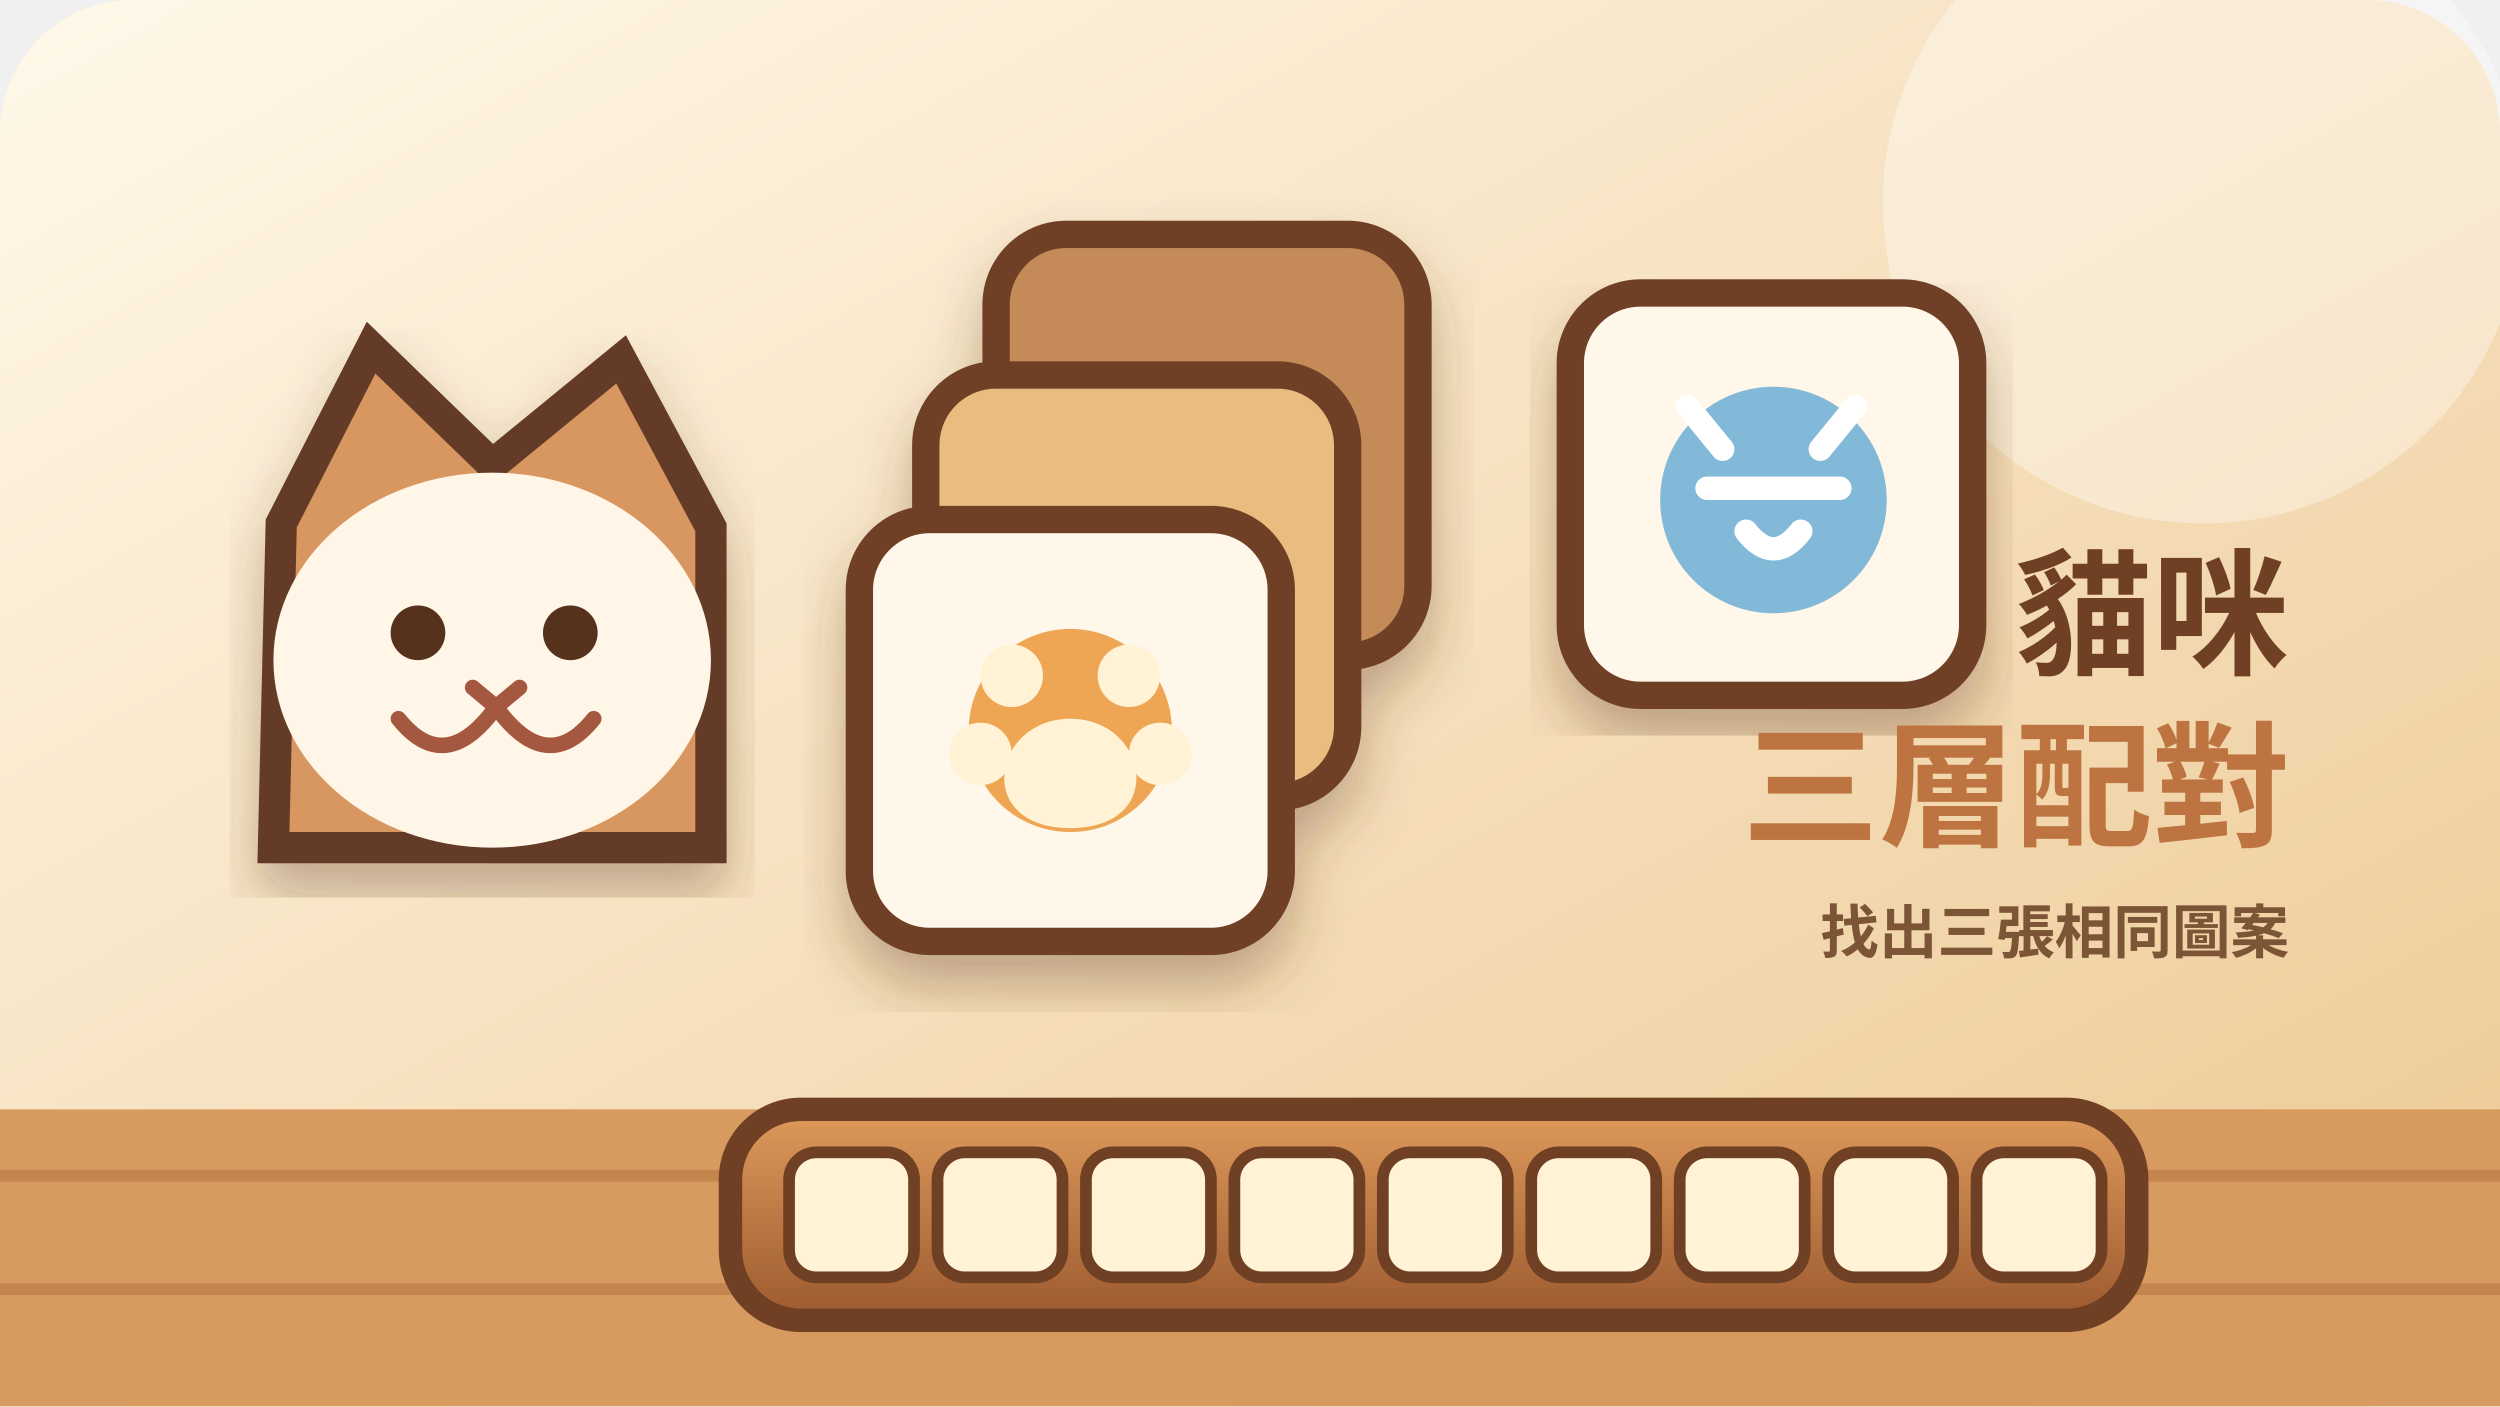
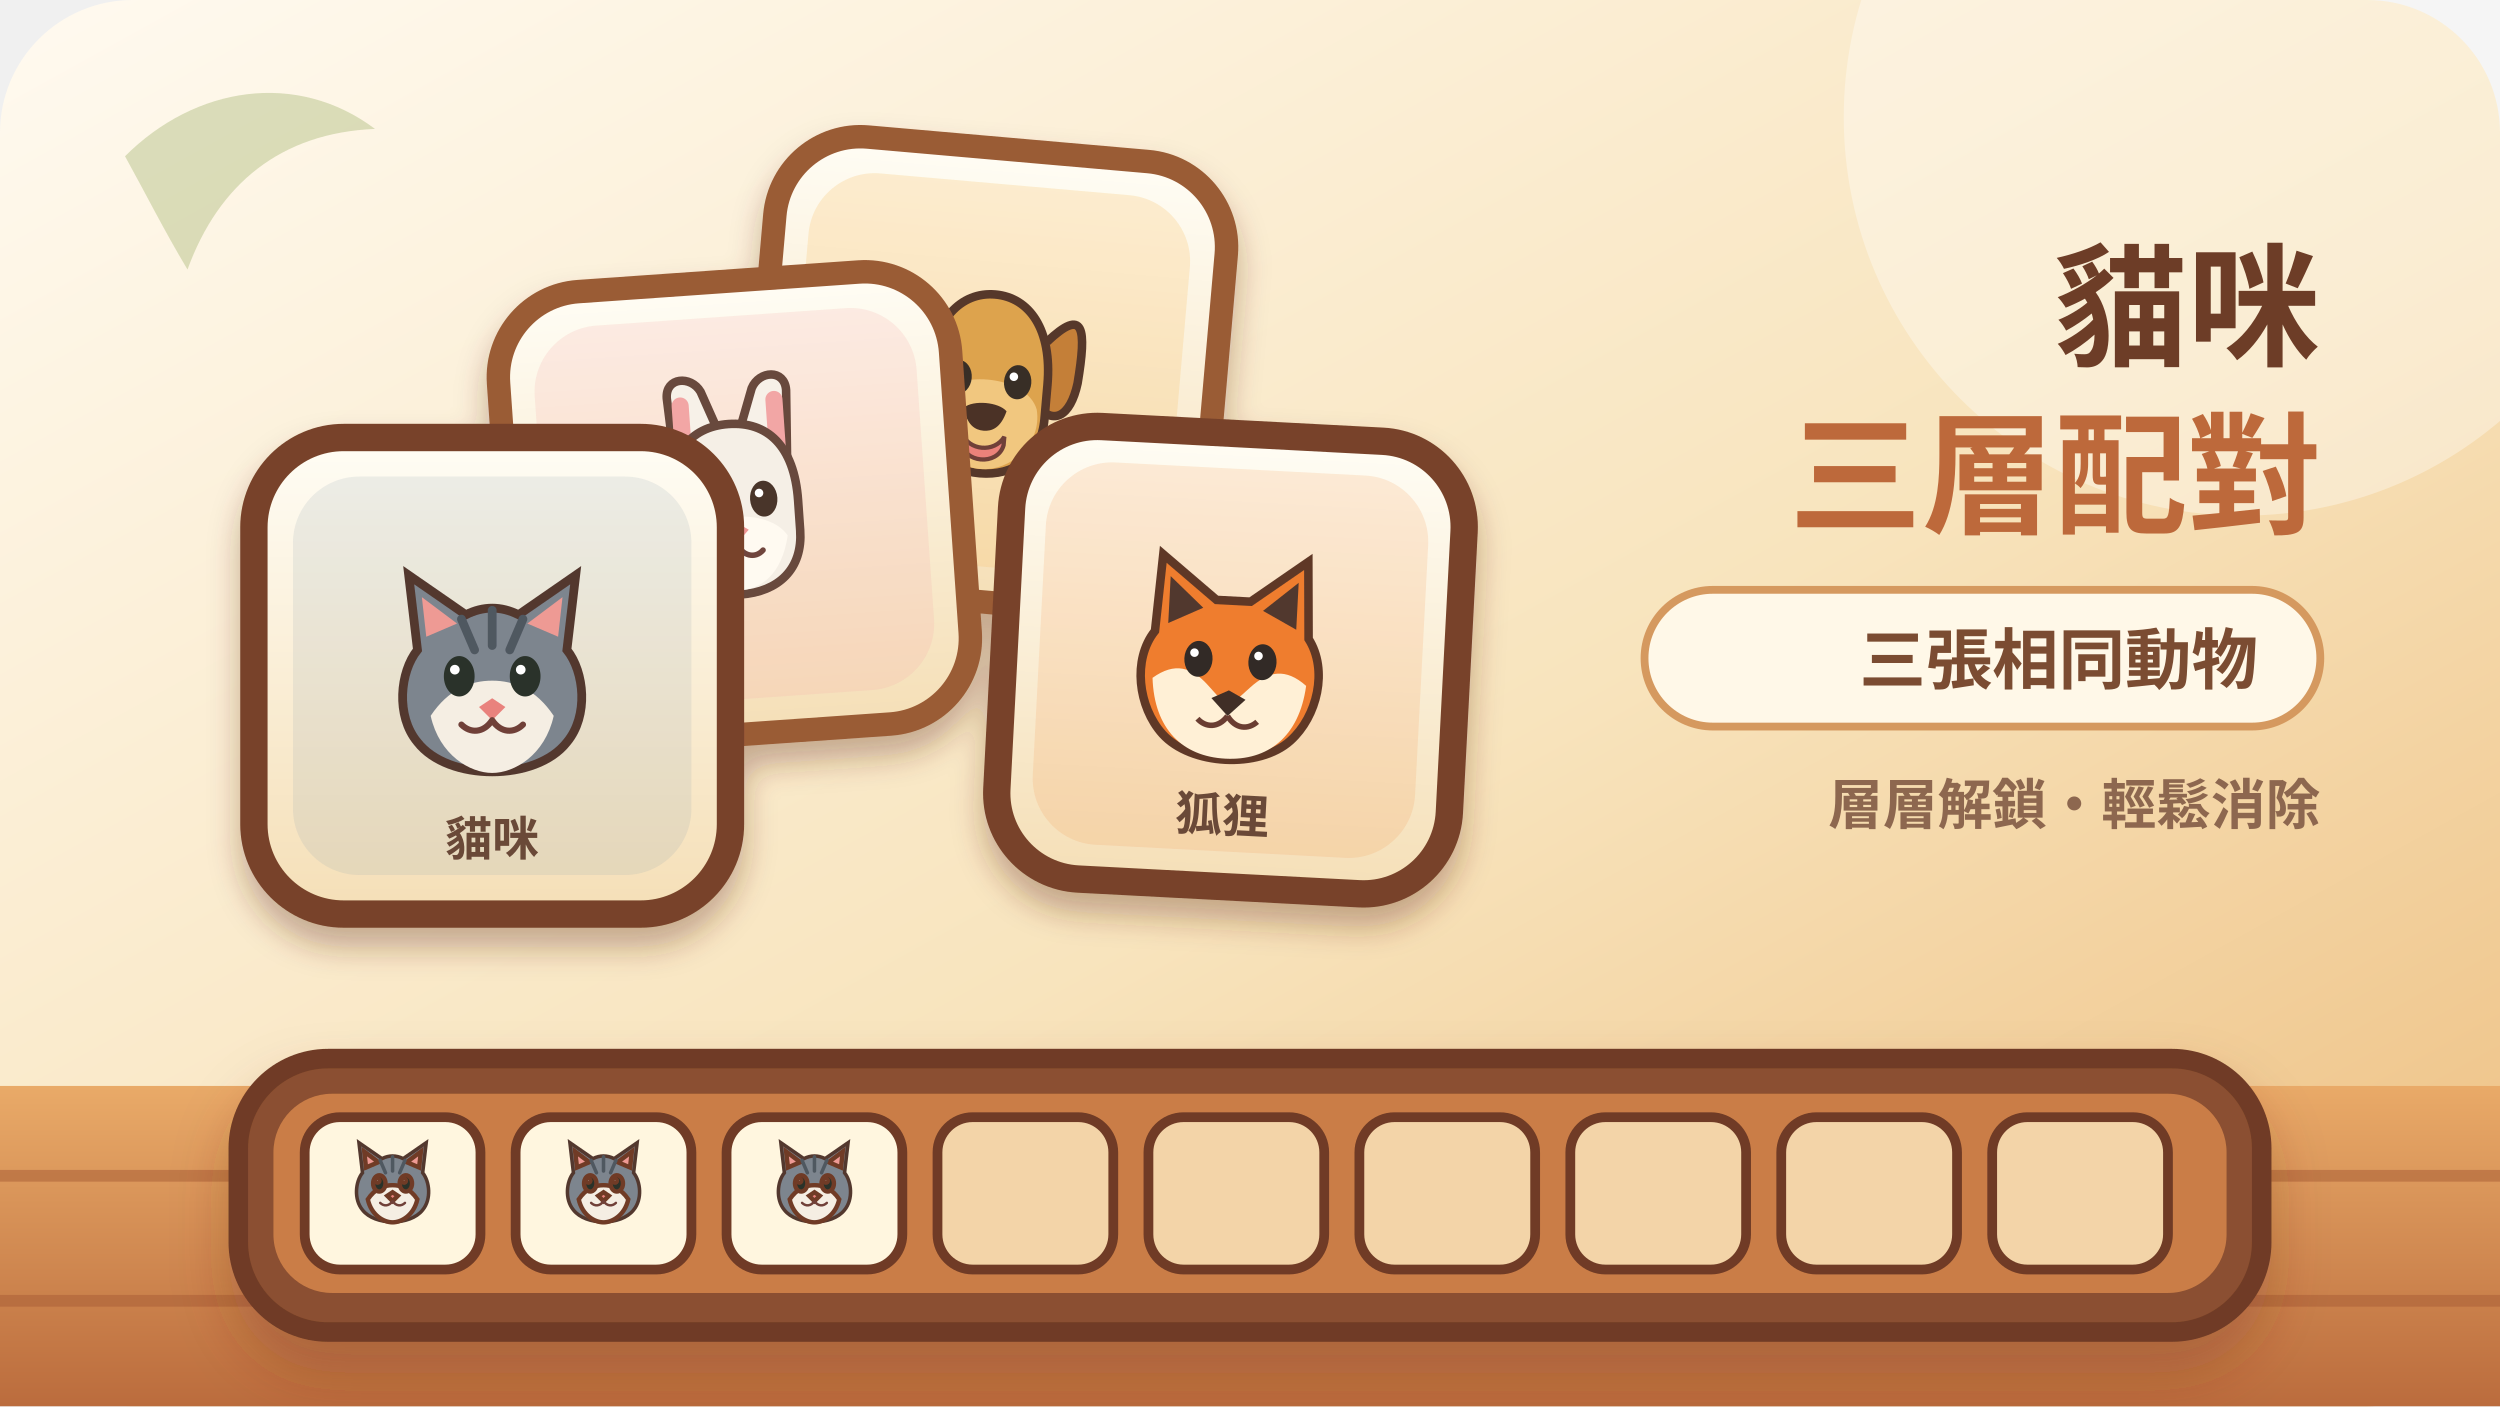
<svg xmlns="http://www.w3.org/2000/svg" viewBox="0 0 640 360" role="img" aria-labelledby="title desc">
  <defs>
-     <linearGradient id="bg" x1="0" y1="0" x2="1" y2="1">
-       <stop stop-color="#fff8e9" />
-       <stop offset="1" stop-color="#edc892" />
+     <linearGradient id="background" x1="0" y1="0" x2="1" y2="1">
+       <stop stop-color="#fffaf0" />
+       <stop offset=".56" stop-color="#f8e4bd" />
+       <stop offset="1" stop-color="#edbd7e" />
    </linearGradient>
    <linearGradient id="wood" x1="0" y1="0" x2="0" y2="1">
-       <stop stop-color="#df9b5b" />
-       <stop offset="1" stop-color="#9c592f" />
+       <stop stop-color="#e9aa68" />
+       <stop offset="1" stop-color="#bb6c3d" />
    </linearGradient>
-     <filter id="shadow">
-       <feDropShadow dx="0" dy="8" stdDeviation="7" flood-color="#5c331e" flood-opacity=".35" />
+     <linearGradient id="card" x1="0" y1="0" x2="0" y2="1">
+       <stop stop-color="#fffdf5" />
+       <stop offset="1" stop-color="#f5dfb7" />
+     </linearGradient>
+     <filter id="soft-shadow" x="-30%" y="-30%" width="160%" height="180%">
+       <feDropShadow dx="0" dy="8" stdDeviation="7" flood-color="#6b351e" flood-opacity=".28" />
    </filter>
+     <filter id="card-shadow" x="-30%" y="-30%" width="160%" height="180%">
+       <feDropShadow dx="0" dy="5" stdDeviation="4" flood-color="#5e2d1a" flood-opacity=".34" />
+     </filter>
+     <symbol id="animal-cat" viewBox="0 0 64 64">
+       <path d="M15 27 13 10l13 9c4-2 8-2 12 0l13-9-2 17c4 5 5 15 0 21-7 9-27 9-34 0-5-6-4-16 0-21Z" fill="#7d858e" stroke="#53382f" stroke-width="2" />
+       <path d="m16 15 8 6-7 3Zm32 0-8 6 7 3Z" fill="#ee9a94" />
+       <path d="M18 42c4-6 9-8 14-8s10 2 14 8c-2 9-9 13-14 13s-12-4-14-13Z" fill="#f5eee3" />
+       <path d="m25 20 3 7m11-7-3 7M32 18v8" fill="none" stroke="#505861" stroke-width="2" stroke-linecap="round" />
+       <ellipse cx="24.5" cy="33" rx="3.5" ry="4.6" fill="#293229" />
+       <ellipse cx="39.5" cy="33" rx="3.5" ry="4.6" fill="#293229" />
+       <circle cx="23.5" cy="31.5" r="1.1" fill="#fff" />
+       <circle cx="38.5" cy="31.5" r="1.1" fill="#fff" />
+       <path d="m29 40 3-2 3 2-3 3Z" fill="#e9827d" />
+       <path d="M32 43c-2 3-5 3-7 1m7-1c2 3 5 3 7 1" fill="none" stroke="#6f3f39" stroke-width="1.4" stroke-linecap="round" />
+     </symbol>
+     <symbol id="animal-dog" viewBox="0 0 64 64">
+       <path d="M19 24C11 15 10 20 11 33c1 8 5 11 10 5m24-14c8-9 9-4 8 9-1 8-5 11-10 5" fill="#c47f39" stroke="#56372a" stroke-width="2" />
+       <path d="M18 34c0-13 6-20 14-20s14 7 14 20v8c0 9-6 14-14 14s-14-5-14-14Z" fill="#dda34e" stroke="#56372a" stroke-width="2" />
+       <path d="M20 40c3-8 21-8 24 0 2 8-5 15-12 15s-14-7-12-15Z" fill="#f1c77f" />
+       <ellipse cx="25" cy="34" rx="3.2" ry="4" fill="#392e25" />
+       <ellipse cx="39" cy="34" rx="3.2" ry="4" fill="#392e25" />
+       <circle cx="24" cy="32.8" r="1" fill="#fff" />
+       <circle cx="38" cy="32.8" r="1" fill="#fff" />
+       <path d="M27 41c2-2 8-2 10 0-1 4-3 5-5 5s-4-1-5-5Z" fill="#4b3125" />
+       <path d="M27 47c2 4 8 4 10 0v2c-1 5-9 5-10 0Z" fill="#eb827a" stroke="#6f3f39" stroke-width="1" />
+     </symbol>
+     <symbol id="animal-rabbit" viewBox="0 0 64 64">
+       <path d="M19 27 18 9c0-5 6-5 8-1l4 11m15 8 1-18c0-5-6-5-8-1l-4 11" fill="#f7f1e8" stroke="#67483c" stroke-width="2" />
+       <path d="M21 11v13m22-13v13" stroke="#f2a6a5" stroke-width="4" stroke-linecap="round" />
+       <path d="M17 35c0-13 6-19 15-19s15 6 15 19v7c0 9-6 14-15 14s-15-5-15-14Z" fill="#f5efe6" stroke="#67483c" stroke-width="2" />
+       <path d="M20 43c4-7 20-7 24 0-2 9-7 12-12 12s-10-3-12-12Z" fill="#fffaf1" />
+       <ellipse cx="25" cy="34" rx="3.2" ry="4.2" fill="#4a3429" />
+       <ellipse cx="39" cy="34" rx="3.2" ry="4.2" fill="#4a3429" />
+       <circle cx="24" cy="32.6" r="1" fill="#fff" />
+       <circle cx="38" cy="32.6" r="1" fill="#fff" />
+       <path d="m29 41 3-2 3 2-3 3Z" fill="#ef9796" />
+       <path d="M32 44c-1 3-4 4-6 2m6-2c1 3 4 4 6 2" fill="none" stroke="#70453d" stroke-width="1.3" stroke-linecap="round" />
+     </symbol>
+     <symbol id="animal-fox" viewBox="0 0 64 64">
+       <path d="m14 27 1-18 13 10h8L49 9l1 18c5 7 3 18-3 24-7 7-23 7-30 0-6-6-8-17-3-24Z" fill="#ef7d2e" stroke="#5f3928" stroke-width="2" />
+       <path d="m17 14 8 7-8 4Zm30 0-8 7 8 4Z" fill="#51382e" />
+       <path d="M14 38c5-4 9-3 13 1l5 5 5-5c4-4 8-5 13-1-1 12-8 18-18 18s-17-6-18-18Z" fill="#fff0d6" />
+       <ellipse cx="24.5" cy="33" rx="3.3" ry="4.2" fill="#302a25" />
+       <ellipse cx="39.5" cy="33" rx="3.3" ry="4.2" fill="#302a25" />
+       <circle cx="23.5" cy="31.6" r="1" fill="#fff" />
+       <circle cx="38.5" cy="31.6" r="1" fill="#fff" />
+       <path d="m28 42 4-2 4 2-4 4Z" fill="#3f2e27" />
+       <path d="M32 46c-2 3-5 3-7 1m7-1c2 3 5 3 7 1" fill="none" stroke="#6b3e33" stroke-width="1.3" />
+     </symbol>
  </defs>
-   <rect width="640" height="360" rx="34" fill="url(#bg)" />
-   <circle cx="564" cy="52" r="82" fill="#fff" opacity=".35" />
-   <path d="M0 284h640v76H0z" fill="#d79a5f" />
-   <path d="M0 301h640M0 330h640" stroke="#b77743" stroke-width="3" opacity=".6" />
-   <g transform="translate(50 64)" filter="url(#shadow)">
-     <path d="M22 70 45 25 76 55l33-27 23 43v82H20z" fill="#d89761" stroke="#633a25" stroke-width="8" />
-     <ellipse cx="76" cy="105" rx="56" ry="48" fill="#fff6e7" />
-     <circle cx="57" cy="98" r="7" fill="#57301f" />
-     <circle cx="96" cy="98" r="7" fill="#57301f" />
-     <path d="m71 112 6 5 6-5M77 117q-13 18-25 3M77 117q13 18 25 3" fill="none" stroke="#a55940" stroke-width="4" stroke-linecap="round" />
+   <rect width="640" height="360" rx="34" fill="url(#background)" />
+   <circle cx="574" cy="30" r="102" fill="#fff" opacity=".34" />
+   <path d="M0 278h640v82H0z" fill="url(#wood)" />
+   <path d="M0 301h640M0 333h640" stroke="#a95f36" stroke-width="3" opacity=".55" />
+   <path d="M32 40c18-18 44-22 64-7-24 1-40 14-48 36-6-10-11-20-16-29Z" fill="#a9b876" opacity=".42" />
+   <g filter="url(#card-shadow)">
+     <g transform="translate(195 38) rotate(5 58 58)">
+       <rect width="116" height="116" rx="22" fill="url(#card)" stroke="#9a5b35" stroke-width="6" />
+       <rect x="9" y="9" width="98" height="98" rx="17" fill="#f7c676" opacity=".28" />
+       <use href="#animal-dog" x="23" y="22" width="70" height="70" />
+     </g>
+     <g transform="translate(130 72) rotate(-4 58 58)">
+       <rect width="116" height="116" rx="22" fill="url(#card)" stroke="#9a5b35" stroke-width="6" />
+       <rect x="9" y="9" width="98" height="98" rx="17" fill="#f3aaa8" opacity=".2" />
+       <use href="#animal-rabbit" x="23" y="19" width="70" height="70" />
+     </g>
+     <g transform="translate(65 112)">
+       <rect width="122" height="122" rx="23" fill="url(#card)" stroke="#784329" stroke-width="7" />
+       <rect x="10" y="10" width="102" height="102" rx="17" fill="#8a9dac" opacity=".16" />
+       <use href="#animal-cat" x="25" y="24" width="72" height="72" />
+       <text x="61" y="107" text-anchor="middle" font-family="Microsoft JhengHei,sans-serif" font-size="12" font-weight="800" fill="#6a4938">貓咪</text>
+     </g>
+     <g transform="translate(257 111) rotate(3 58 58)">
+       <rect width="116" height="116" rx="22" fill="url(#card)" stroke="#784329" stroke-width="7" />
+       <rect x="9" y="9" width="98" height="98" rx="17" fill="#f28a3f" opacity=".16" />
+       <use href="#animal-fox" x="23" y="22" width="70" height="70" />
+       <text x="58" y="102" text-anchor="middle" font-family="Microsoft JhengHei,sans-serif" font-size="12" font-weight="800" fill="#6a4938">狐狸</text>
+     </g>
  </g>
-   <g transform="translate(220 42)" filter="url(#shadow)">
-     <rect x="35" y="18" width="108" height="108" rx="18" fill="#c48a58" stroke="#704025" stroke-width="7" />
-     <rect x="17" y="54" width="108" height="108" rx="18" fill="#e9bd7f" stroke="#704025" stroke-width="7" />
-     <rect x="0" y="91" width="108" height="108" rx="18" fill="#fff7e9" stroke="#704025" stroke-width="7" />
-     <circle cx="54" cy="145" r="26" fill="#eea654" />
-     <circle cx="39" cy="131" r="8" fill="#fff2d5" />
-     <circle cx="69" cy="131" r="8" fill="#fff2d5" />
-     <circle cx="31" cy="151" r="8" fill="#fff2d5" />
-     <circle cx="77" cy="151" r="8" fill="#fff2d5" />
-     <path d="M54 142c-20 0-25 28 0 28s20-28 0-28z" fill="#fff2d5" />
+   <g font-family="Microsoft JhengHei,sans-serif" text-anchor="end">
+     <text x="594" y="91" font-size="34" font-weight="900" fill="#6d3d27">貓咪</text>
+     <text x="594" y="134" font-size="34" font-weight="900" fill="#bd693b">三層配對</text>
+     <rect x="421" y="151" width="173" height="35" rx="17.5" fill="#fff8e8" stroke="#d5995f" stroke-width="2" />
+     <text x="578" y="175" font-size="17" font-weight="800" fill="#7b4c32">三張相同動物</text>
+     <text x="594" y="211" font-size="14" font-weight="700" fill="#8d674f">層層解鎖・輕鬆消除</text>
  </g>
-   <g transform="translate(402 75)" filter="url(#shadow)">
-     <rect width="103" height="103" rx="18" fill="#fff7e9" stroke="#704025" stroke-width="7" />
-     <circle cx="52" cy="53" r="29" fill="#82b8d8" />
-     <path d="M35 50h34M39 40l-9-11M64 40l9-11M45 61q7 9 14 0" stroke="#fff" stroke-width="6" stroke-linecap="round" fill="none" />
+   <g filter="url(#soft-shadow)">
+     <rect x="61" y="271" width="518" height="70" rx="23" fill="#8b4f30" stroke="#6f3b25" stroke-width="5" />
+     <rect x="70" y="280" width="500" height="51" rx="15" fill="#ca7d47" />
+     <g stroke="#6f3b25" stroke-width="2.5">
+       <g>
+         <rect x="78" y="286" width="45" height="39" rx="9" fill="#fff6df" />
+         <use href="#animal-cat" x="86" y="288" width="29" height="29" />
+       </g>
+       <g>
+         <rect x="132" y="286" width="45" height="39" rx="9" fill="#fff6df" />
+         <use href="#animal-cat" x="140" y="288" width="29" height="29" />
+       </g>
+       <g>
+         <rect x="186" y="286" width="45" height="39" rx="9" fill="#fff6df" />
+         <use href="#animal-cat" x="194" y="288" width="29" height="29" />
+       </g>
+       <rect x="240" y="286" width="45" height="39" rx="9" fill="#f3d4a8" />
+       <rect x="294" y="286" width="45" height="39" rx="9" fill="#f3d4a8" />
+       <rect x="348" y="286" width="45" height="39" rx="9" fill="#f3d4a8" />
+       <rect x="402" y="286" width="45" height="39" rx="9" fill="#f3d4a8" />
+       <rect x="456" y="286" width="45" height="39" rx="9" fill="#f3d4a8" />
+       <rect x="510" y="286" width="45" height="39" rx="9" fill="#f3d4a8" />
+     </g>
  </g>
-   <rect x="187" y="284" width="360" height="54" rx="18" fill="url(#wood)" stroke="#704025" stroke-width="6" />
-   <g fill="#fff2d5" stroke="#704025" stroke-width="3">
-     <rect x="202" y="295" width="32" height="32" rx="7" />
-     <rect x="240" y="295" width="32" height="32" rx="7" />
-     <rect x="278" y="295" width="32" height="32" rx="7" />
-     <rect x="316" y="295" width="32" height="32" rx="7" />
-     <rect x="354" y="295" width="32" height="32" rx="7" />
-     <rect x="392" y="295" width="32" height="32" rx="7" />
-     <rect x="430" y="295" width="32" height="32" rx="7" />
-     <rect x="468" y="295" width="32" height="32" rx="7" />
-     <rect x="506" y="295" width="32" height="32" rx="7" />
-   </g>
-   <text x="586" y="170" text-anchor="end" font-family="Microsoft JhengHei,sans-serif" font-size="35" font-weight="900" fill="#704025">貓咪</text>
-   <text x="586" y="214" text-anchor="end" font-family="Microsoft JhengHei,sans-serif" font-size="35" font-weight="900" fill="#bd7441">三層配對</text>
-   <text x="586" y="244" text-anchor="end" font-family="Microsoft JhengHei,sans-serif" font-size="15" font-weight="700" fill="#7c5436">找出三張相同圖案</text>
</svg>
